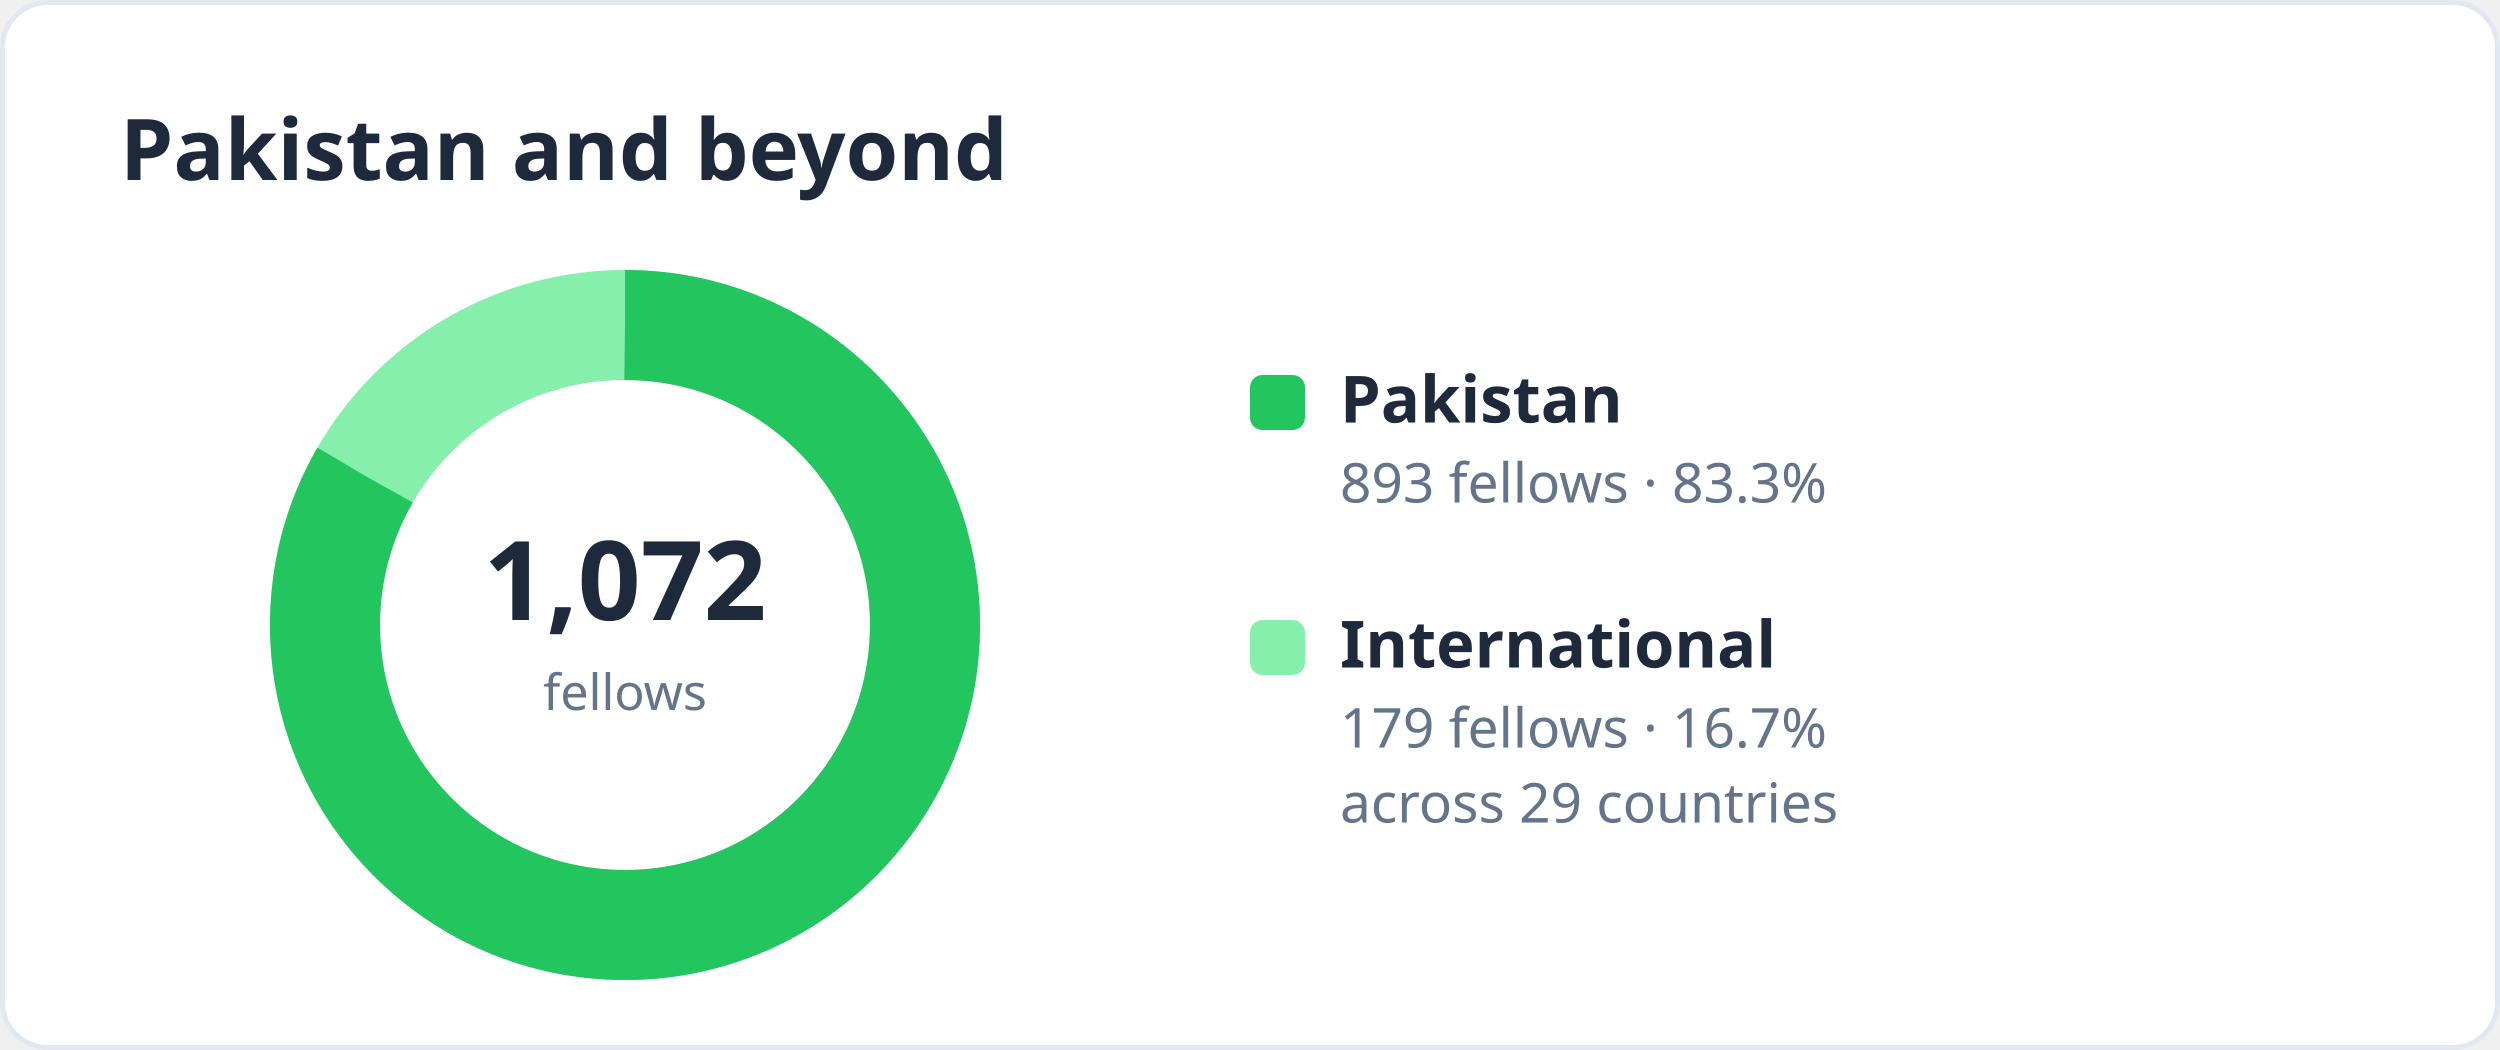
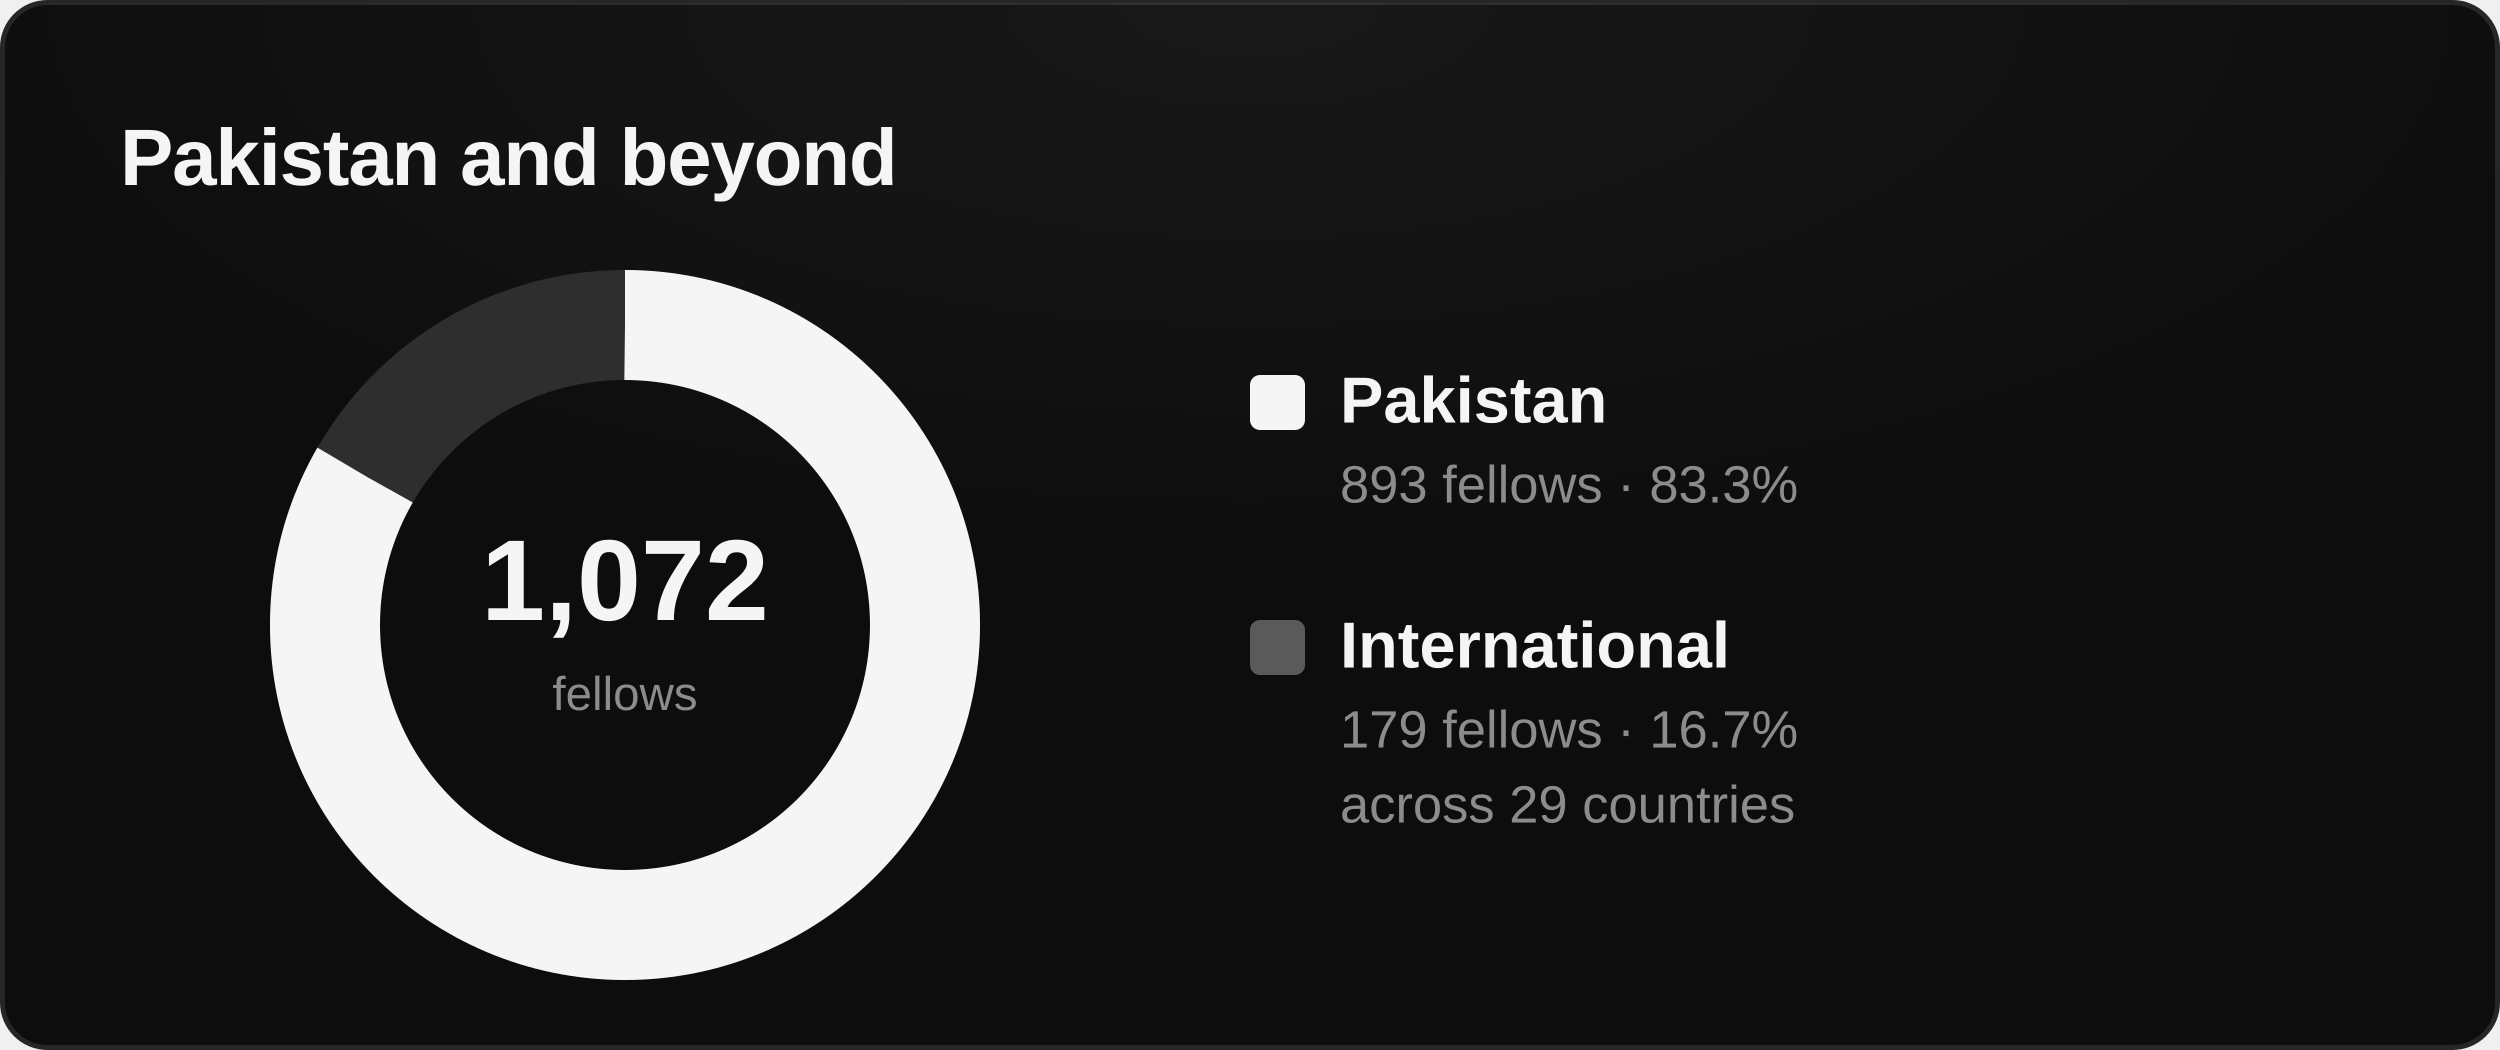
<svg xmlns="http://www.w3.org/2000/svg" width="1000" height="420" viewBox="0 0 1000 420" fill="none" role="img" aria-label="Selected fellows: Pakistan 893, International 179">
-   <rect x="1" y="1" width="998" height="418" rx="18" fill="#FFFFFF" stroke="#E2E8F0" stroke-width="2" />
-   <text x="48" y="72" font-family="ui-sans-serif, system-ui, sans-serif" font-size="34" font-weight="800" fill="#1E293B">Pakistan and beyond</text>
+   <defs>
+     <radialGradient id="glowD" cx="50%" cy="0%" r="90%">
+       <stop offset="0%" stop-color="#FFFFFF" stop-opacity="0.05" />
+       <stop offset="60%" stop-color="#FFFFFF" stop-opacity="0" />
+     </radialGradient>
+   </defs>
+   <rect x="1" y="1" width="998" height="418" rx="18" fill="#0D0D0D" stroke="#262626" stroke-width="2" />
+   <rect x="1" y="1" width="998" height="418" rx="18" fill="url(#glowD)" />
+   <text x="48" y="74" font-family="'Helvetica Neue', Arial, sans-serif" font-size="32" font-weight="800" letter-spacing="-0.5" fill="#F5F5F5">Pakistan and beyond</text>
  <g transform="translate(250,250)">
-     <circle cx="0" cy="0" r="120" fill="none" stroke="#86EFAC" stroke-width="44" />
-     <circle cx="0" cy="0" r="120" fill="none" stroke="#22C55E" stroke-width="44" stroke-dasharray="628.1 753.98" transform="rotate(-90)" />
-     <text x="0" y="-2" text-anchor="middle" font-family="ui-sans-serif, system-ui, sans-serif" font-size="44" font-weight="800" fill="#1E293B">1,072</text>
-     <text x="0" y="34" text-anchor="middle" font-family="ui-sans-serif, system-ui, sans-serif" font-size="20" fill="#64748B">fellows</text>
+     <circle cx="0" cy="0" r="120" fill="none" stroke="#2E2E2E" stroke-width="44" />
+     <circle cx="0" cy="0" r="120" fill="none" stroke="#F5F5F5" stroke-width="44" stroke-dasharray="628.1 753.98" transform="rotate(-90)" />
+     <text x="0" y="-2" text-anchor="middle" font-family="'Helvetica Neue', Arial, sans-serif" font-size="46" font-weight="800" fill="#F5F5F5">1,072</text>
+     <text x="0" y="34" text-anchor="middle" font-family="'Helvetica Neue', Arial, sans-serif" font-size="19" fill="#8C8C8C">fellows</text>
  </g>
-   <g font-family="ui-sans-serif, system-ui, sans-serif">
-     <rect x="500" y="150" width="22" height="22" rx="5" fill="#22C55E" />
-     <text x="536" y="169" font-size="26" font-weight="700" fill="#1E293B">Pakistan</text>
-     <text x="536" y="201" font-size="22" fill="#64748B">893 fellows · 83.3%</text>
-     <rect x="500" y="248" width="22" height="22" rx="5" fill="#86EFAC" />
-     <text x="536" y="267" font-size="26" font-weight="700" fill="#1E293B">International</text>
-     <text x="536" y="299" font-size="22" fill="#64748B">179 fellows · 16.7%</text>
-     <text x="536" y="329" font-size="22" fill="#64748B">across 29 countries</text>
+   <g font-family="'Helvetica Neue', Arial, sans-serif">
+     <rect x="500" y="150" width="22" height="22" rx="4" fill="#F5F5F5" />
+     <text x="536" y="169" font-size="26" font-weight="700" fill="#F5F5F5">Pakistan</text>
+     <text x="536" y="201" font-size="21" fill="#8C8C8C">893 fellows · 83.3%</text>
+     <rect x="500" y="248" width="22" height="22" rx="4" fill="#5A5A5A" />
+     <text x="536" y="267" font-size="26" font-weight="700" fill="#F5F5F5">International</text>
+     <text x="536" y="299" font-size="21" fill="#8C8C8C">179 fellows · 16.7%</text>
+     <text x="536" y="329" font-size="21" fill="#8C8C8C">across 29 countries</text>
  </g>
</svg>
